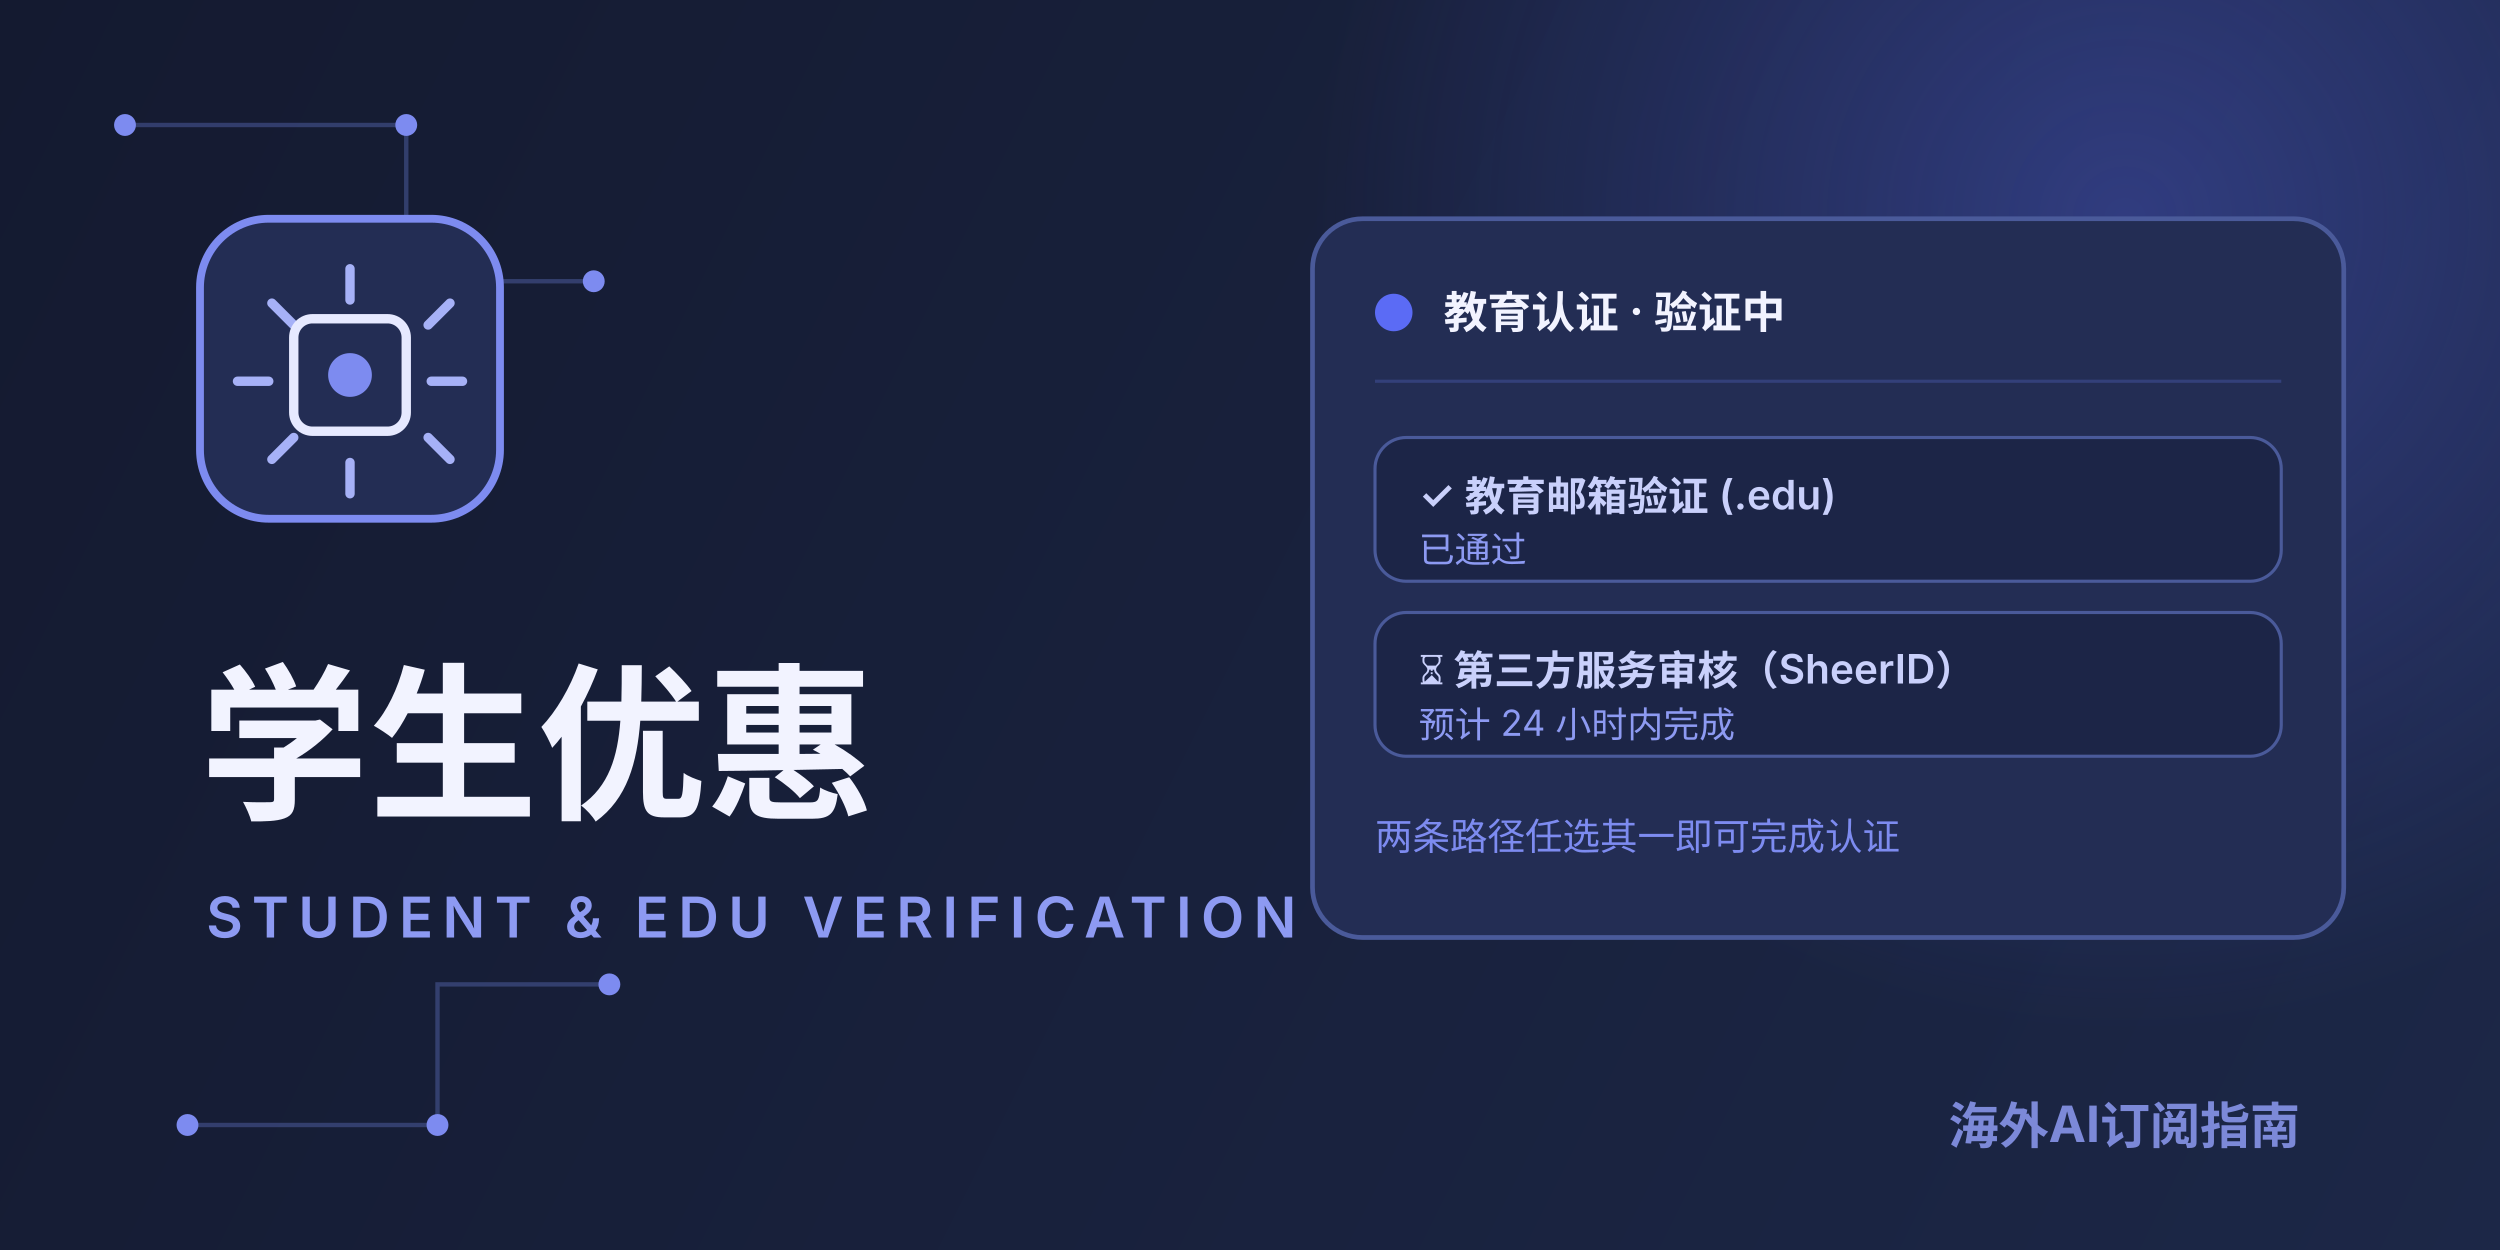
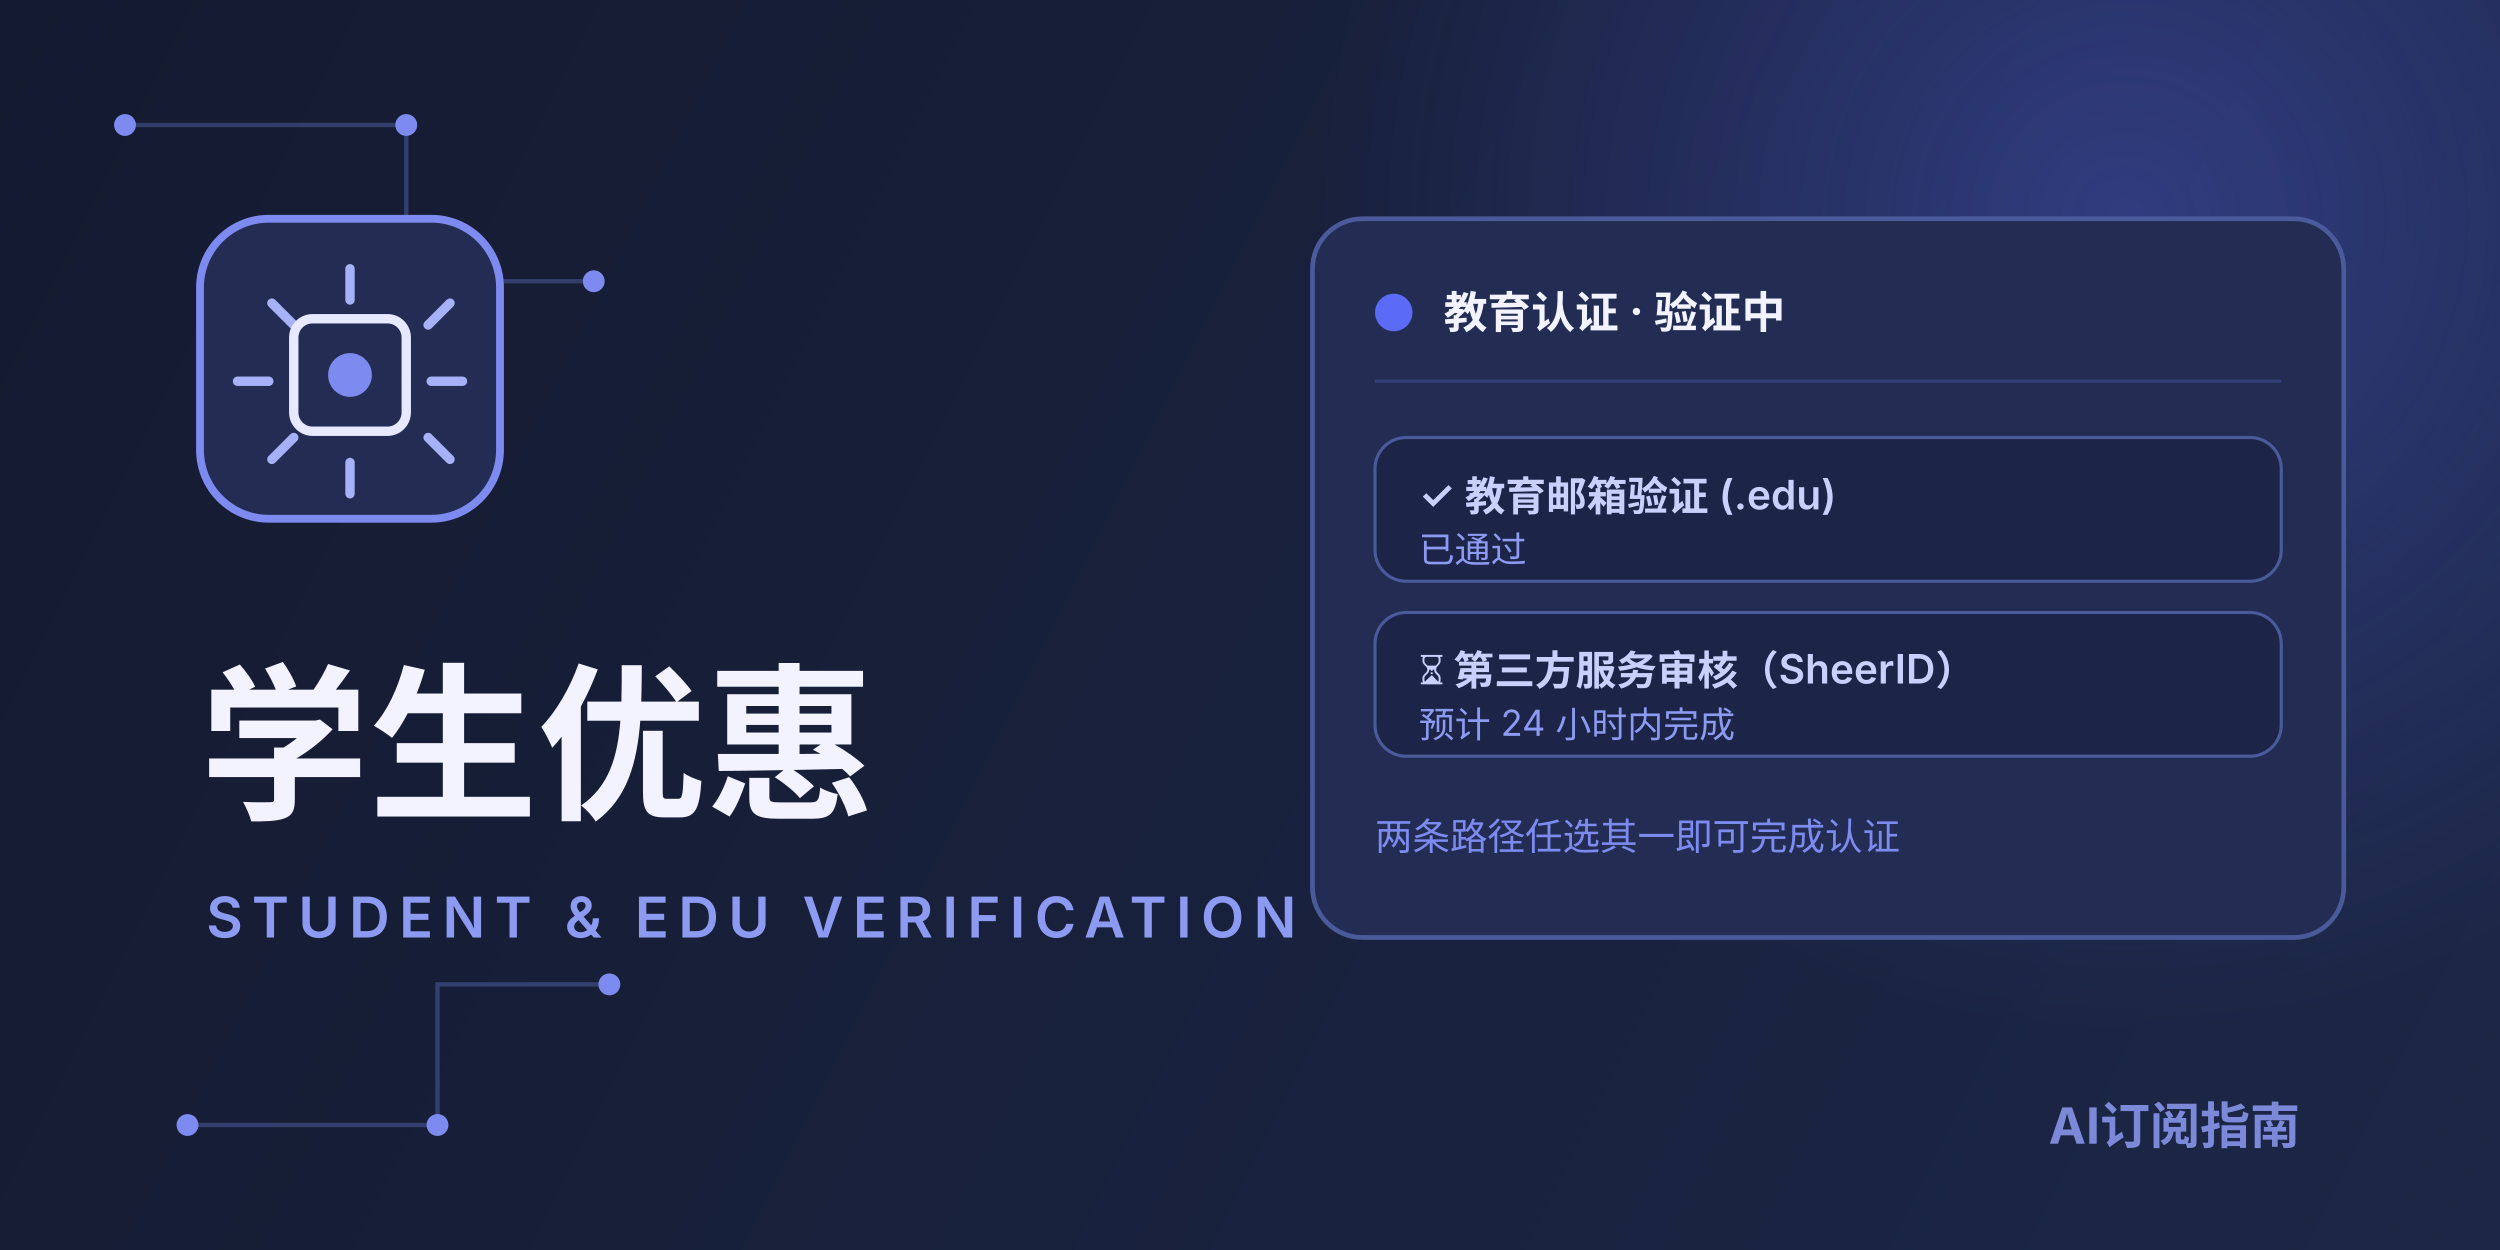
<svg xmlns="http://www.w3.org/2000/svg" viewBox="0 0 800 400" role="img" aria-label="海外AI订阅学生优惠与教育认证指南封面图">
  <defs>
    <linearGradient id="bgGrad" x1="0" y1="0" x2="800" y2="400" gradientUnits="userSpaceOnUse">
      <stop offset="0" stop-color="#141a30" />
      <stop offset="1" stop-color="#1c2747" />
    </linearGradient>
    <radialGradient id="glow" cx="680" cy="70" r="260" gradientUnits="userSpaceOnUse">
      <stop offset="0" stop-color="#5b6bf5" stop-opacity="0.35" />
      <stop offset="1" stop-color="#5b6bf5" stop-opacity="0" />
    </radialGradient>
  </defs>
  <rect width="800" height="400" fill="url(#bgGrad)" />
  <rect width="800" height="400" fill="url(#glow)" />
  <g stroke="#4a5a9a" stroke-width="1.4" opacity="0.55" fill="none">
    <path d="M40 40 h90 v50 h60" />
    <path d="M60 360 h80 v-45 h55" />
  </g>
  <g fill="#7d8bf0">
    <circle cx="40" cy="40" r="3.5" />
    <circle cx="130" cy="40" r="3.5" />
    <circle cx="190" cy="90" r="3.5" />
    <circle cx="60" cy="360" r="3.5" />
    <circle cx="140" cy="360" r="3.5" />
    <circle cx="195" cy="315" r="3.5" />
  </g>
  <rect x="64" y="70" width="96" height="96" rx="22" fill="#232d54" stroke="#7d8bf0" stroke-width="2.5" />
  <g stroke="#a6b1f7" stroke-width="3" stroke-linecap="round">
    <path d="M112 96 v-10 M112 148 v10 M86 122 h-10 M138 122 h10 M94 104 l-7-7 M137 104 l7-7 M94 140 l-7 7 M137 140 l7 7" />
  </g>
  <rect x="94" y="102" width="36" height="36" rx="6" fill="none" stroke="#e6e9ff" stroke-width="3" />
  <circle cx="112" cy="120" r="7" fill="#7d8bf0" />
  <text x="64" y="258" font-family="-apple-system, 'Segoe UI', 'PingFang SC', 'Microsoft YaHei', sans-serif" font-size="54" font-weight="700" fill="#f2f3ff">学生优惠</text>
  <text x="66" y="300" font-family="-apple-system, 'Segoe UI', 'PingFang SC', 'Microsoft YaHei', sans-serif" font-size="18" font-weight="600" letter-spacing="3" fill="#8d9af2">STUDENT &amp; EDU VERIFICATION</text>
-   <text x="736" y="366" text-anchor="end" font-family="-apple-system, 'Segoe UI', 'PingFang SC', 'Microsoft YaHei', sans-serif" font-size="16" font-weight="700" fill="#8d9af2" opacity="0.85">海外AI订阅指南</text>
+   <text x="736" y="366" text-anchor="end" font-family="-apple-system, 'Segoe UI', 'PingFang SC', 'Microsoft YaHei', sans-serif" font-size="16" font-weight="700" fill="#8d9af2" opacity="0.85">AI订阅指南</text>
  <rect x="420" y="70" width="330" height="230" rx="16" fill="#232d54" stroke="#4a5a9a" stroke-width="1.5" />
  <circle cx="446" cy="100" r="6" fill="#5b6bf5" />
  <text x="462" y="105" font-family="-apple-system, 'Segoe UI', 'PingFang SC', 'Microsoft YaHei', sans-serif" font-size="14" font-weight="700" fill="#f2f3ff">教育认证 · 验证中</text>
  <line x1="440" y1="122" x2="730" y2="122" stroke="#33407a" stroke-width="1" />
  <rect x="440" y="140" width="290" height="46" rx="10" fill="#1c2547" stroke="#4a5a9a" stroke-width="1" />
  <text x="454" y="163" font-family="-apple-system, 'Segoe UI', 'PingFang SC', 'Microsoft YaHei', sans-serif" font-size="13" font-weight="600" fill="#c9d0fb">✓ 教育邮箱验证 (.edu)</text>
  <text x="454" y="180" font-family="-apple-system, 'Segoe UI', 'PingFang SC', 'Microsoft YaHei', sans-serif" font-size="11.5" fill="#8d9af2">已通过</text>
  <rect x="440" y="196" width="290" height="46" rx="10" fill="#1c2547" stroke="#4a5a9a" stroke-width="1" />
  <text x="454" y="219" font-family="-apple-system, 'Segoe UI', 'PingFang SC', 'Microsoft YaHei', sans-serif" font-size="13" font-weight="600" fill="#c9d0fb">⏳ 第三方服务审核（SheerID）</text>
  <text x="454" y="236" font-family="-apple-system, 'Segoe UI', 'PingFang SC', 'Microsoft YaHei', sans-serif" font-size="11.5" fill="#8d9af2">预计 24 小时内完成</text>
  <text x="440" y="272" font-family="-apple-system, 'Segoe UI', 'PingFang SC', 'Microsoft YaHei', sans-serif" font-size="12" fill="#7d8bf0">两条路径任选其一即可完成认证</text>
</svg>
